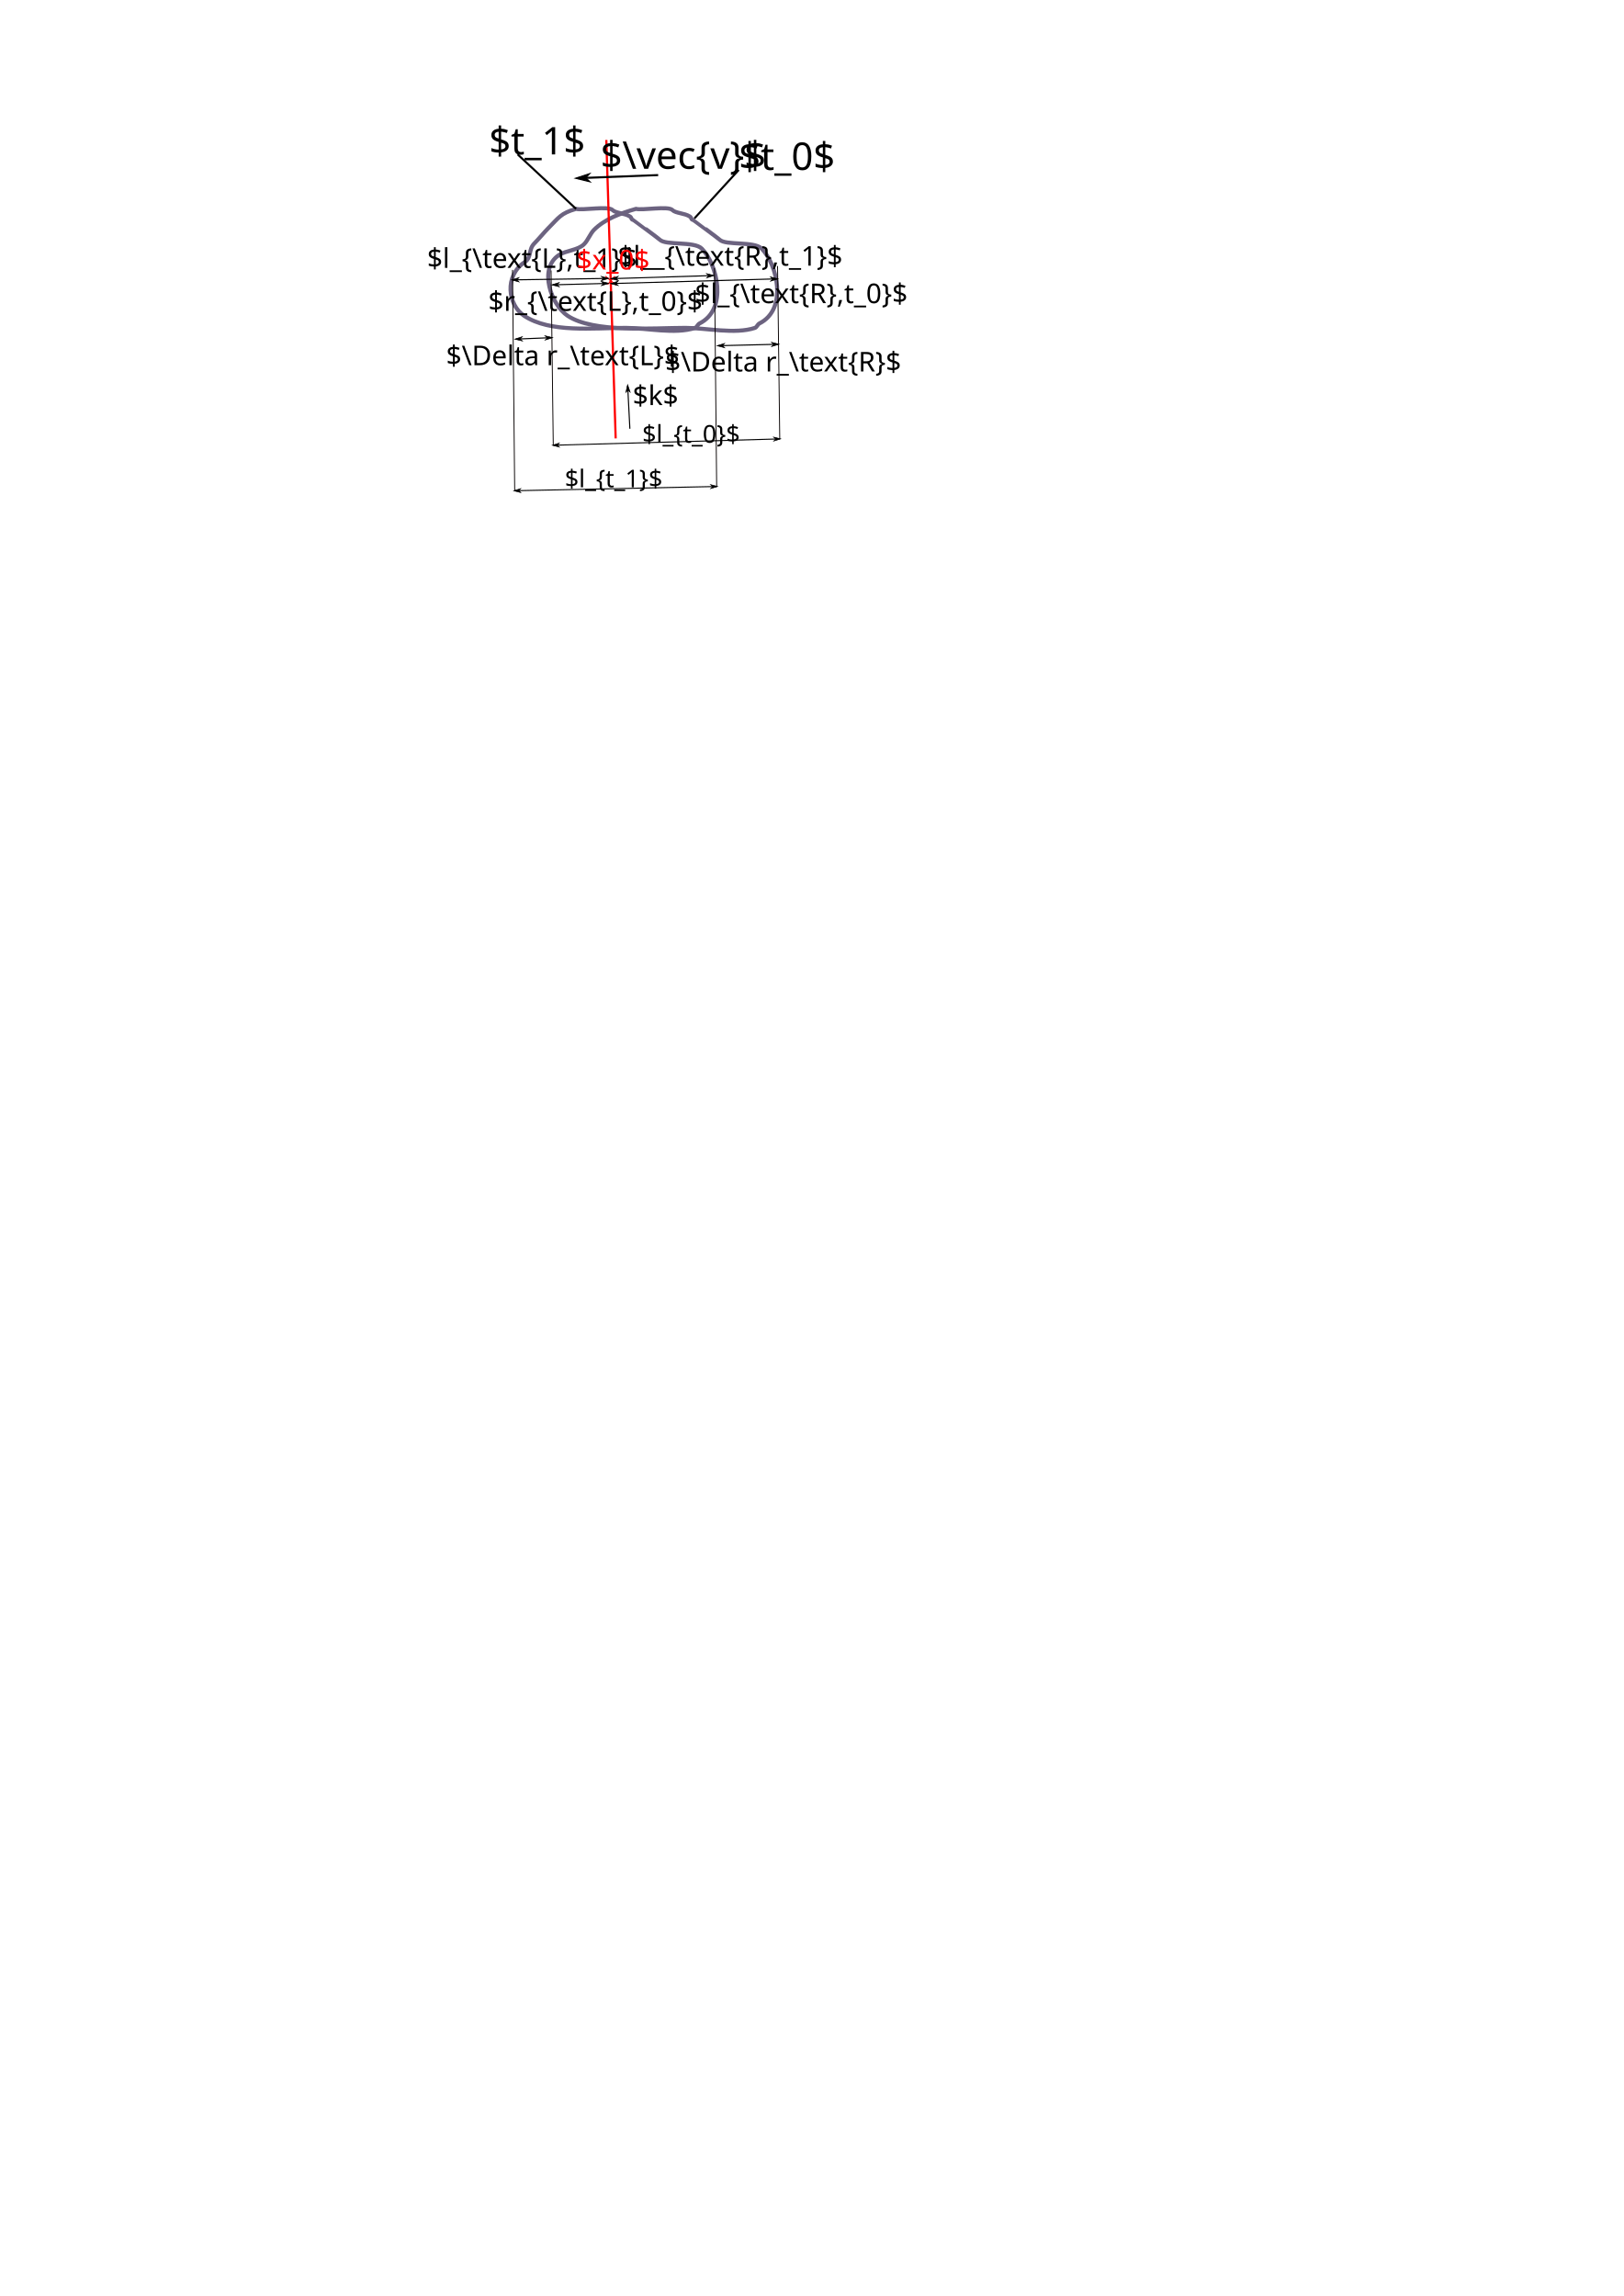
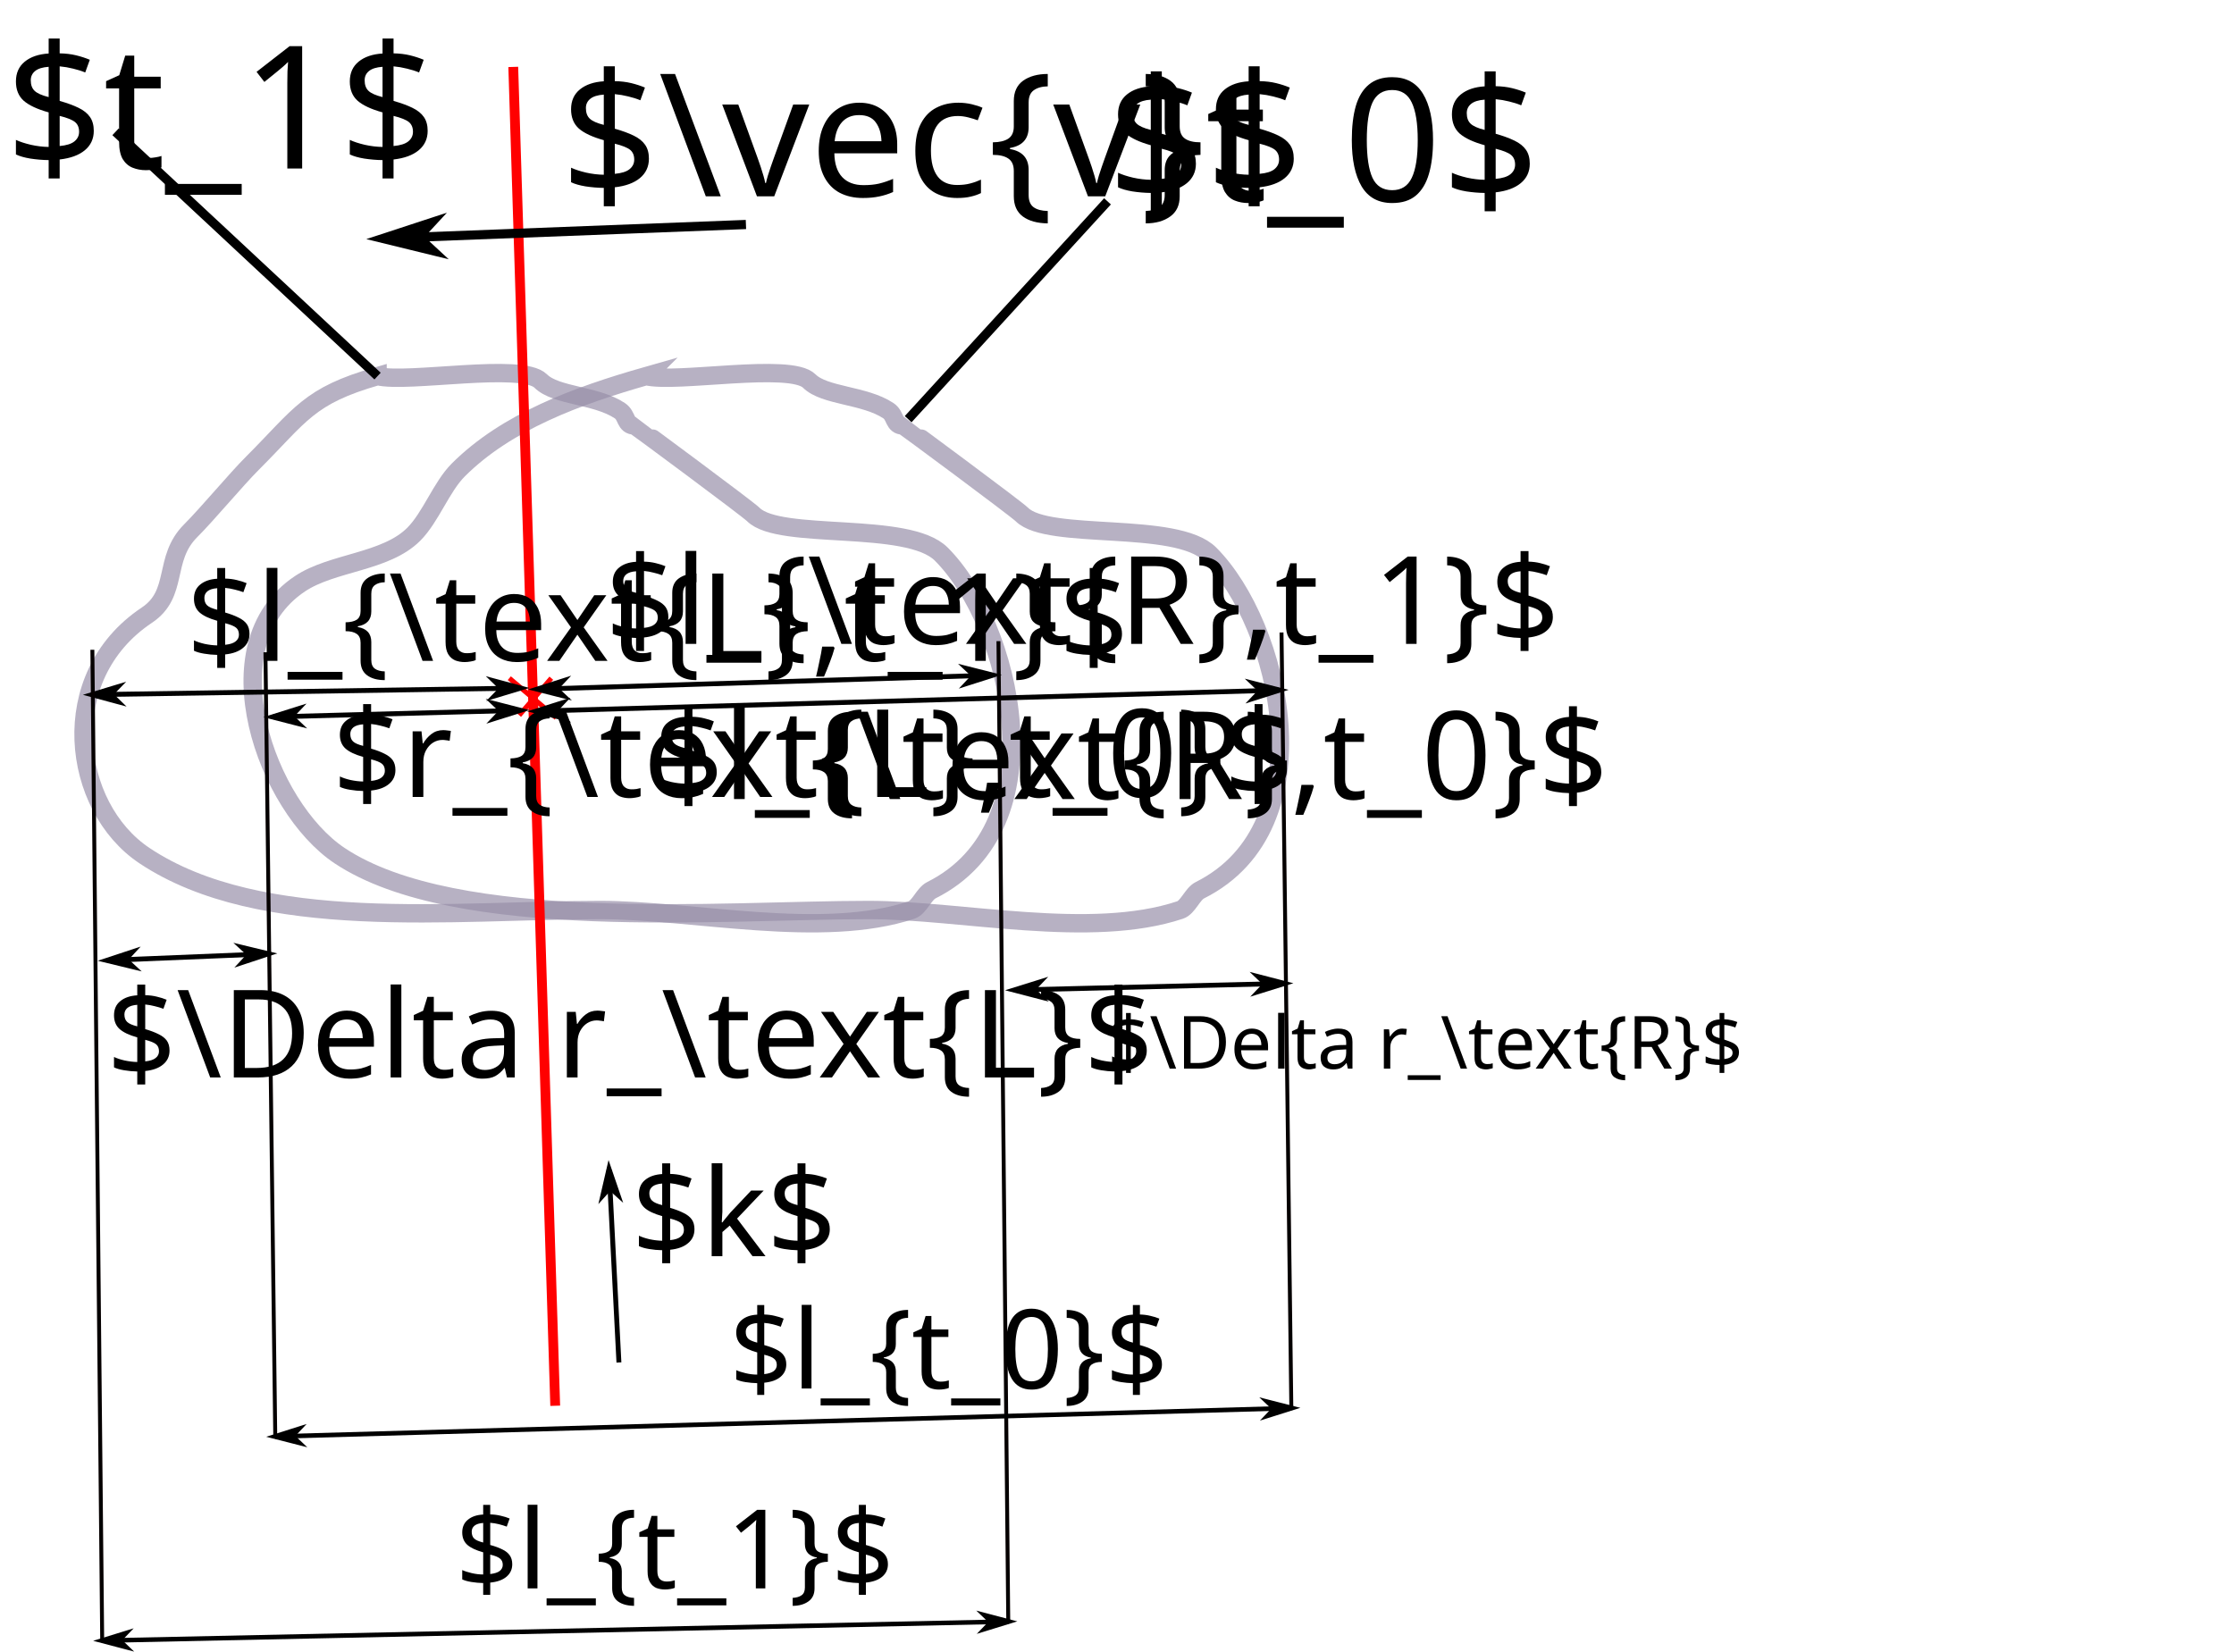
- <svg xmlns="http://www.w3.org/2000/svg" width="210mm" height="297mm" id="svg2" version="1.1" viewBox="0 0 744.094 1052.362">
+ <svg xmlns="http://www.w3.org/2000/svg" width="64.404mm" height="47.622mm" id="svg2" version="1.1" viewBox="0 0 228.204 168.74">
  <defs id="defs4">
    <marker style="overflow:visible" id="marker5387" refX="0" refY="0" orient="auto">
-       <path transform="matrix(-0.4,0,0,-0.4,-4,0)" style="fill:#000000;fill-opacity:1;fill-rule:evenodd;stroke:#000000;stroke-width:1pt;stroke-opacity:1" d="M 0,0 5,-5 -12.5,0 5,5 0,0 Z" id="path5385" />
+       <path transform="matrix(-0.4,0,0,-0.4,-4,0)" style="fill:#000000;fill-opacity:1;fill-rule:evenodd;stroke:#000000;stroke-width:1pt;stroke-opacity:1" d="M 0,0 5,-5 -12.5,0 5,5 Z" id="path5385" />
    </marker>
    <marker style="overflow:visible" id="marker5257" refX="0" refY="0" orient="auto">
-       <path transform="matrix(0.4,0,0,0.4,4,0)" style="fill:#000000;fill-opacity:1;fill-rule:evenodd;stroke:#000000;stroke-width:1pt;stroke-opacity:1" d="M 0,0 5,-5 -12.5,0 5,5 0,0 Z" id="path5255" />
+       <path transform="matrix(0.4,0,0,0.4,4,0)" style="fill:#000000;fill-opacity:1;fill-rule:evenodd;stroke:#000000;stroke-width:1pt;stroke-opacity:1" d="M 0,0 5,-5 -12.5,0 5,5 Z" id="path5255" />
    </marker>
    <marker style="overflow:visible" id="marker5131" refX="0" refY="0" orient="auto">
-       <path transform="matrix(-0.4,0,0,-0.4,-4,0)" style="fill:#000000;fill-opacity:1;fill-rule:evenodd;stroke:#000000;stroke-width:1pt;stroke-opacity:1" d="M 0,0 5,-5 -12.5,0 5,5 0,0 Z" id="path5129" />
+       <path transform="matrix(-0.4,0,0,-0.4,-4,0)" style="fill:#000000;fill-opacity:1;fill-rule:evenodd;stroke:#000000;stroke-width:1pt;stroke-opacity:1" d="M 0,0 5,-5 -12.5,0 5,5 Z" id="path5129" />
    </marker>
-     <marker orient="auto" refY="0.0" refX="0.0" id="marker5013" style="overflow:visible">
-       <path id="path4651" d="M 0.0,0.0 L 5.0,-5.0 L -12.5,0.0 L 5.0,5.0 L 0.0,0.0 z " style="fill-rule:evenodd;stroke:#000000;stroke-width:1pt;stroke-opacity:1;fill:#000000;fill-opacity:1" transform="scale(0.4) translate(10,0)" />
+     <marker orient="auto" refY="0" refX="0" id="marker5013" style="overflow:visible">
+       <path id="path4651" d="M 0,0 5,-5 -12.5,0 5,5 Z" style="fill:#000000;fill-opacity:1;fill-rule:evenodd;stroke:#000000;stroke-width:1pt;stroke-opacity:1" transform="matrix(0.4,0,0,0.4,4,0)" />
    </marker>
-     <marker orient="auto" refY="0.0" refX="0.0" id="marker4908" style="overflow:visible;">
-       <path id="path4654" d="M 0.0,0.0 L 5.0,-5.0 L -12.5,0.0 L 5.0,5.0 L 0.0,0.0 z " style="fill-rule:evenodd;stroke:#000000;stroke-width:1pt;stroke-opacity:1;fill:#000000;fill-opacity:1" transform="scale(0.4) rotate(180) translate(10,0)" />
+     <marker orient="auto" refY="0" refX="0" id="marker4908" style="overflow:visible">
+       <path id="path4654" d="M 0,0 5,-5 -12.5,0 5,5 Z" style="fill:#000000;fill-opacity:1;fill-rule:evenodd;stroke:#000000;stroke-width:1pt;stroke-opacity:1" transform="matrix(-0.4,0,0,-0.4,-4,0)" />
    </marker>
    <marker style="overflow:visible" id="marker8271" refX="0" refY="0" orient="auto">
-       <path transform="matrix(-0.4,0,0,-0.4,-4,0)" style="fill:#000000;fill-opacity:1;fill-rule:evenodd;stroke:#000000;stroke-width:1pt;stroke-opacity:1" d="M 0,0 5,-5 -12.5,0 5,5 0,0 Z" id="path8273" />
+       <path transform="matrix(-0.4,0,0,-0.4,-4,0)" style="fill:#000000;fill-opacity:1;fill-rule:evenodd;stroke:#000000;stroke-width:1pt;stroke-opacity:1" d="M 0,0 5,-5 -12.5,0 5,5 Z" id="path8273" />
    </marker>
-     <marker orient="auto" refY="0.0" refX="0.0" id="Arrow1Mend" style="overflow:visible;">
-       <path id="path4198" d="M 0.0,0.0 L 5.0,-5.0 L -12.5,0.0 L 5.0,5.0 L 0.0,0.0 z " style="fill-rule:evenodd;stroke:#000000;stroke-width:1pt;stroke-opacity:1;fill:#000000;fill-opacity:1" transform="scale(0.4) rotate(180) translate(10,0)" />
+     <marker orient="auto" refY="0" refX="0" id="Arrow1Mend" style="overflow:visible">
+       <path id="path4198" d="M 0,0 5,-5 -12.5,0 5,5 Z" style="fill:#000000;fill-opacity:1;fill-rule:evenodd;stroke:#000000;stroke-width:1pt;stroke-opacity:1" transform="matrix(-0.4,0,0,-0.4,-4,0)" />
    </marker>
-     <marker orient="auto" refY="0.0" refX="0.0" id="Arrow1Mstart" style="overflow:visible">
-       <path id="path4195" d="M 0.0,0.0 L 5.0,-5.0 L -12.5,0.0 L 5.0,5.0 L 0.0,0.0 z " style="fill-rule:evenodd;stroke:#000000;stroke-width:1pt;stroke-opacity:1;fill:#000000;fill-opacity:1" transform="scale(0.4) translate(10,0)" />
+     <marker orient="auto" refY="0" refX="0" id="Arrow1Mstart" style="overflow:visible">
+       <path id="path4195" d="M 0,0 5,-5 -12.5,0 5,5 Z" style="fill:#000000;fill-opacity:1;fill-rule:evenodd;stroke:#000000;stroke-width:1pt;stroke-opacity:1" transform="matrix(0.4,0,0,0.4,4,0)" />
    </marker>
    <marker orient="auto" refY="0" refX="0" id="Arrow1Mstart-1" style="overflow:visible">
-       <path id="path4195-3" d="M 0,0 5,-5 -12.5,0 5,5 0,0 Z" style="fill:#000000;fill-opacity:1;fill-rule:evenodd;stroke:#000000;stroke-width:1pt;stroke-opacity:1" transform="matrix(0.4,0,0,0.4,4,0)" />
+       <path id="path4195-3" d="M 0,0 5,-5 -12.5,0 5,5 Z" style="fill:#000000;fill-opacity:1;fill-rule:evenodd;stroke:#000000;stroke-width:1pt;stroke-opacity:1" transform="matrix(0.4,0,0,0.4,4,0)" />
    </marker>
    <marker orient="auto" refY="0" refX="0" id="Arrow1Mend-7" style="overflow:visible">
-       <path id="path4198-7" d="M 0,0 5,-5 -12.5,0 5,5 0,0 Z" style="fill:#000000;fill-opacity:1;fill-rule:evenodd;stroke:#000000;stroke-width:1pt;stroke-opacity:1" transform="matrix(-0.4,0,0,-0.4,-4,0)" />
+       <path id="path4198-7" d="M 0,0 5,-5 -12.5,0 5,5 Z" style="fill:#000000;fill-opacity:1;fill-rule:evenodd;stroke:#000000;stroke-width:1pt;stroke-opacity:1" transform="matrix(-0.4,0,0,-0.4,-4,0)" />
    </marker>
    <marker orient="auto" refY="0" refX="0" id="Arrow1Mstart-7" style="overflow:visible">
-       <path id="path4195-1" d="M 0,0 5,-5 -12.5,0 5,5 0,0 Z" style="fill:#000000;fill-opacity:1;fill-rule:evenodd;stroke:#000000;stroke-width:1pt;stroke-opacity:1" transform="matrix(0.4,0,0,0.4,4,0)" />
+       <path id="path4195-1" d="M 0,0 5,-5 -12.5,0 5,5 Z" style="fill:#000000;fill-opacity:1;fill-rule:evenodd;stroke:#000000;stroke-width:1pt;stroke-opacity:1" transform="matrix(0.4,0,0,0.4,4,0)" />
    </marker>
    <marker orient="auto" refY="0" refX="0" id="Arrow1Mend-0" style="overflow:visible">
-       <path id="path4198-3" d="M 0,0 5,-5 -12.5,0 5,5 0,0 Z" style="fill:#000000;fill-opacity:1;fill-rule:evenodd;stroke:#000000;stroke-width:1pt;stroke-opacity:1" transform="matrix(-0.4,0,0,-0.4,-4,0)" />
+       <path id="path4198-3" d="M 0,0 5,-5 -12.5,0 5,5 Z" style="fill:#000000;fill-opacity:1;fill-rule:evenodd;stroke:#000000;stroke-width:1pt;stroke-opacity:1" transform="matrix(-0.4,0,0,-0.4,-4,0)" />
    </marker>
    <marker orient="auto" refY="0" refX="0" id="Arrow1Mstart-6" style="overflow:visible">
-       <path id="path4195-7" d="M 0,0 5,-5 -12.5,0 5,5 0,0 Z" style="fill:#000000;fill-opacity:1;fill-rule:evenodd;stroke:#000000;stroke-width:1pt;stroke-opacity:1" transform="matrix(0.4,0,0,0.4,4,0)" />
+       <path id="path4195-7" d="M 0,0 5,-5 -12.5,0 5,5 Z" style="fill:#000000;fill-opacity:1;fill-rule:evenodd;stroke:#000000;stroke-width:1pt;stroke-opacity:1" transform="matrix(0.4,0,0,0.4,4,0)" />
    </marker>
    <marker orient="auto" refY="0" refX="0" id="Arrow1Mend-1" style="overflow:visible">
-       <path id="path4198-5" d="M 0,0 5,-5 -12.5,0 5,5 0,0 Z" style="fill:#000000;fill-opacity:1;fill-rule:evenodd;stroke:#000000;stroke-width:1pt;stroke-opacity:1" transform="matrix(-0.4,0,0,-0.4,-4,0)" />
+       <path id="path4198-5" d="M 0,0 5,-5 -12.5,0 5,5 Z" style="fill:#000000;fill-opacity:1;fill-rule:evenodd;stroke:#000000;stroke-width:1pt;stroke-opacity:1" transform="matrix(-0.4,0,0,-0.4,-4,0)" />
    </marker>
    <marker orient="auto" refY="0" refX="0" id="Arrow1Mstart-6-8" style="overflow:visible">
-       <path id="path4195-7-1" d="M 0,0 5,-5 -12.5,0 5,5 0,0 Z" style="fill:#000000;fill-opacity:1;fill-rule:evenodd;stroke:#000000;stroke-width:1pt;stroke-opacity:1" transform="matrix(0.4,0,0,0.4,4,0)" />
+       <path id="path4195-7-1" d="M 0,0 5,-5 -12.5,0 5,5 Z" style="fill:#000000;fill-opacity:1;fill-rule:evenodd;stroke:#000000;stroke-width:1pt;stroke-opacity:1" transform="matrix(0.4,0,0,0.4,4,0)" />
    </marker>
    <marker orient="auto" refY="0" refX="0" id="Arrow1Mend-1-2" style="overflow:visible">
-       <path id="path4198-5-7" d="M 0,0 5,-5 -12.5,0 5,5 0,0 Z" style="fill:#000000;fill-opacity:1;fill-rule:evenodd;stroke:#000000;stroke-width:1pt;stroke-opacity:1" transform="matrix(-0.4,0,0,-0.4,-4,0)" />
+       <path id="path4198-5-7" d="M 0,0 5,-5 -12.5,0 5,5 Z" style="fill:#000000;fill-opacity:1;fill-rule:evenodd;stroke:#000000;stroke-width:1pt;stroke-opacity:1" transform="matrix(-0.4,0,0,-0.4,-4,0)" />
    </marker>
    <marker orient="auto" refY="0" refX="0" id="Arrow1Mstart-6-6" style="overflow:visible">
-       <path id="path4195-7-8" d="M 0,0 5,-5 -12.5,0 5,5 0,0 Z" style="fill:#000000;fill-opacity:1;fill-rule:evenodd;stroke:#000000;stroke-width:1pt;stroke-opacity:1" transform="matrix(0.4,0,0,0.4,4,0)" />
+       <path id="path4195-7-8" d="M 0,0 5,-5 -12.5,0 5,5 Z" style="fill:#000000;fill-opacity:1;fill-rule:evenodd;stroke:#000000;stroke-width:1pt;stroke-opacity:1" transform="matrix(0.4,0,0,0.4,4,0)" />
    </marker>
    <marker orient="auto" refY="0" refX="0" id="Arrow1Mend-1-0" style="overflow:visible">
-       <path id="path4198-5-9" d="M 0,0 5,-5 -12.5,0 5,5 0,0 Z" style="fill:#000000;fill-opacity:1;fill-rule:evenodd;stroke:#000000;stroke-width:1pt;stroke-opacity:1" transform="matrix(-0.4,0,0,-0.4,-4,0)" />
+       <path id="path4198-5-9" d="M 0,0 5,-5 -12.5,0 5,5 Z" style="fill:#000000;fill-opacity:1;fill-rule:evenodd;stroke:#000000;stroke-width:1pt;stroke-opacity:1" transform="matrix(-0.4,0,0,-0.4,-4,0)" />
    </marker>
  </defs>
-   <g id="layer1">
-     <path style="fill:none;fill-rule:evenodd;stroke:#6c6380;stroke-width:1.875;stroke-linecap:butt;stroke-linejoin:miter;stroke-opacity:1;stroke-miterlimit:4;stroke-dasharray:none" d="m 291.429,95.735 c -7.071,2.018 -14.255,4.659 -19.193,9.596 -1.721,1.721 -2.802,4.822 -4.546,6.566 -2.878,2.878 -8.296,2.837 -11.617,5.051 -9.432,6.288 -3.415,22.809 4.041,27.779 11.943,7.962 39.115,5.556 54.043,5.556 9.502,0 22.674,3.049 31.82,0 0.803,-0.268 1.257,-1.639 2.02,-2.02 13.103,-6.551 8.187,-27.168 1.01,-34.345 -3.43,-3.43 -16.5,-1.348 -19.193,-4.041 -0.593,-0.593 -12.07,-9.091 -12.122,-9.091 -1.004,0 -0.74,-0.998 -1.515,-1.515 -2.429,-1.62 -6.531,-1.48 -8.081,-3.03 -1.916,-1.916 -13.614,0.258 -16.668,-0.505 z" id="path4164" />
-     <path style="fill:none;fill-rule:evenodd;stroke:#6c6380;stroke-width:1.875;stroke-linecap:butt;stroke-linejoin:miter;stroke-opacity:1;stroke-miterlimit:4;stroke-dasharray:none" d="m 263.996,95.735 c -7.071,2.018 -7.827,3.945 -12.764,8.882 -1.721,1.721 -4.588,5.18 -6.331,6.923 -2.878,2.878 -1.153,6.408 -4.474,8.622 -9.432,6.288 -7.701,19.595 -0.245,24.565 11.943,7.962 31.615,5.556 46.543,5.556 9.502,0 22.674,3.049 31.82,0 0.803,-0.268 1.257,-1.639 2.02,-2.02 13.103,-6.551 8.187,-27.168 1.01,-34.345 -3.43,-3.43 -16.5,-1.348 -19.193,-4.041 -0.593,-0.593 -12.07,-9.091 -12.122,-9.091 -1.004,0 -0.74,-0.998 -1.515,-1.515 -2.429,-1.62 -6.531,-1.48 -8.081,-3.03 -1.916,-1.916 -13.614,0.258 -16.668,-0.505 z" id="path4164-3" />
+   <g id="layer1" transform="translate(-225.4275,-57.31125)">
+     <path style="fill:none;fill-rule:evenodd;stroke:#978fa8;stroke-width:1.875;stroke-linecap:butt;stroke-linejoin:miter;stroke-miterlimit:4;stroke-dasharray:none;stroke-opacity:0.688" d="m 291.429,95.735 c -7.071,2.018 -14.255,4.659 -19.193,9.596 -1.721,1.721 -2.802,4.822 -4.546,6.566 -2.878,2.878 -8.296,2.837 -11.617,5.051 -9.432,6.288 -3.415,22.809 4.041,27.779 11.943,7.962 39.115,5.556 54.043,5.556 9.502,0 22.674,3.049 31.82,0 0.803,-0.268 1.257,-1.639 2.02,-2.02 13.103,-6.551 8.187,-27.168 1.01,-34.345 -3.43,-3.43 -16.5,-1.348 -19.193,-4.041 -0.593,-0.593 -12.07,-9.091 -12.122,-9.091 -1.004,0 -0.74,-0.998 -1.515,-1.515 -2.429,-1.62 -6.531,-1.48 -8.081,-3.03 -1.916,-1.916 -13.614,0.258 -16.668,-0.505 z" id="path4164" />
+     <path style="fill:none;fill-rule:evenodd;stroke:#978fa8;stroke-width:1.875;stroke-linecap:butt;stroke-linejoin:miter;stroke-miterlimit:4;stroke-dasharray:none;stroke-opacity:0.688" d="m 263.996,95.735 c -7.071,2.018 -7.827,3.945 -12.764,8.882 -1.721,1.721 -4.588,5.18 -6.331,6.923 -2.878,2.878 -1.153,6.408 -4.474,8.622 -9.432,6.288 -7.701,19.595 -0.245,24.565 11.943,7.962 31.615,5.556 46.543,5.556 9.502,0 22.674,3.049 31.82,0 0.803,-0.268 1.257,-1.639 2.02,-2.02 13.103,-6.551 8.187,-27.168 1.01,-34.345 -3.43,-3.43 -16.5,-1.348 -19.193,-4.041 -0.593,-0.593 -12.07,-9.091 -12.122,-9.091 -1.004,0 -0.74,-0.998 -1.515,-1.515 -2.429,-1.62 -6.531,-1.48 -8.081,-3.03 -1.916,-1.916 -13.614,0.258 -16.668,-0.505 z" id="path4164-3" />
    <path style="fill:none;fill-rule:evenodd;stroke:#ff0000;stroke-width:1px;stroke-linecap:butt;stroke-linejoin:miter;stroke-opacity:1" d="m 277.857,64.148 4.286,136.786" id="path4181" />
    <g id="g8449" transform="translate(-7.410714,15.44643)">
      <path id="path8445" d="m 289.156,111.153 -3.283,3.788" style="fill:none;fill-rule:evenodd;stroke:#ff0000;stroke-width:0.5;stroke-linecap:butt;stroke-linejoin:miter;stroke-miterlimit:4;stroke-dasharray:none;stroke-opacity:1" />
      <path id="path8447" d="m 284.863,111.153 4.798,4.041" style="fill:none;fill-rule:evenodd;stroke:#ff0000;stroke-width:0.5;stroke-linecap:butt;stroke-linejoin:miter;stroke-miterlimit:4;stroke-dasharray:none;stroke-opacity:1" />
    </g>
-     <path style="fill:none;fill-rule:evenodd;stroke:#000000;stroke-width:0.5;stroke-linecap:butt;stroke-linejoin:miter;stroke-opacity:1;stroke-miterlimit:4;stroke-dasharray:none;marker-start:url(#Arrow1Mstart);marker-end:url(#Arrow1Mend)" d="m 280.357,127.719 46.429,-1.429" id="path4183" />
+     <path style="fill:none;fill-rule:evenodd;stroke:#000000;stroke-width:0.5;stroke-linecap:butt;stroke-linejoin:miter;stroke-miterlimit:4;stroke-dasharray:none;stroke-opacity:1;marker-start:url(#Arrow1Mstart);marker-end:url(#Arrow1Mend)" d="m 280.357,127.719 46.429,-1.429" id="path4183" />
    <path style="fill:none;fill-rule:evenodd;stroke:#000000;stroke-width:0.5;stroke-linecap:butt;stroke-linejoin:miter;stroke-miterlimit:4;stroke-dasharray:none;stroke-opacity:1;marker-start:url(#Arrow1Mstart-1);marker-end:url(#Arrow1Mend-7)" d="m 280.27,129.962 75.801,-2.143" id="path4183-8" />
    <path style="fill:none;fill-rule:evenodd;stroke:#000000;stroke-width:0.5;stroke-linecap:butt;stroke-linejoin:miter;stroke-miterlimit:4;stroke-dasharray:none;stroke-opacity:1;marker-start:url(#Arrow1Mstart-7);marker-end:url(#Arrow1Mend-0)" d="m 234.88,128.282 43.651,-0.671" id="path4183-5" />
    <path style="fill:none;fill-rule:evenodd;stroke:#000000;stroke-width:0.5;stroke-linecap:butt;stroke-linejoin:miter;stroke-miterlimit:4;stroke-dasharray:none;stroke-opacity:1;marker-start:url(#Arrow1Mstart-6);marker-end:url(#Arrow1Mend-1)" d="m 253.315,130.555 25.215,-0.671" id="path4183-2" />
    <path style="fill:none;fill-rule:evenodd;stroke:#050000;stroke-width:0.4;stroke-linecap:butt;stroke-linejoin:miter;stroke-miterlimit:4;stroke-dasharray:none;stroke-opacity:1" d="m 327.419,122.814 1.003,100.167" id="path4181-1" />
    <path style="fill:none;fill-rule:evenodd;stroke:#050000;stroke-width:0.4;stroke-linecap:butt;stroke-linejoin:miter;stroke-miterlimit:4;stroke-dasharray:none;stroke-opacity:1" d="m 356.335,121.93 1.003,79.241" id="path4181-1-5" />
    <path style="fill:none;fill-rule:evenodd;stroke:#050000;stroke-width:0.4;stroke-linecap:butt;stroke-linejoin:miter;stroke-miterlimit:4;stroke-dasharray:none;stroke-opacity:1" d="m 234.864,123.698 1.003,101.231" id="path4181-1-4" />
    <path style="fill:none;fill-rule:evenodd;stroke:#050000;stroke-width:0.4;stroke-linecap:butt;stroke-linejoin:miter;stroke-miterlimit:4;stroke-dasharray:none;stroke-opacity:1" d="m 252.542,123.951 1.003,80.126" id="path4181-1-5-4" />
    <path style="fill:none;fill-rule:evenodd;stroke:#000000;stroke-width:0.5;stroke-linecap:butt;stroke-linejoin:miter;stroke-miterlimit:4;stroke-dasharray:none;stroke-opacity:1;marker-start:url(#Arrow1Mstart-6-8);marker-end:url(#Arrow1Mend-1-2)" d="m 236.395,155.43 16.377,-0.671" id="path4183-2-1" />
    <path style="fill:none;fill-rule:evenodd;stroke:#000000;stroke-width:0.5;stroke-linecap:butt;stroke-linejoin:miter;stroke-miterlimit:4;stroke-dasharray:none;stroke-opacity:1;marker-start:url(#Arrow1Mstart-6-6);marker-end:url(#Arrow1Mend-1-0)" d="m 329.076,158.46 27.488,-0.671" id="path4183-2-0" />
-     <path style="fill:none;fill-rule:evenodd;stroke:#000000;stroke-width:0.5;stroke-linecap:butt;stroke-linejoin:miter;stroke-opacity:1;stroke-miterlimit:4;stroke-dasharray:none;marker-end:url(#marker8271)" d="m 288.651,196.51 -1.01,-19.698" id="path8263" />
+     <path style="fill:none;fill-rule:evenodd;stroke:#000000;stroke-width:0.5;stroke-linecap:butt;stroke-linejoin:miter;stroke-miterlimit:4;stroke-dasharray:none;stroke-opacity:1;marker-end:url(#marker8271)" d="m 288.651,196.51 -1.01,-19.698" id="path8263" />
    <text xml:space="preserve" style="font-style:normal;font-weight:normal;line-height:0%;font-family:sans-serif;letter-spacing:0px;word-spacing:0px;fill:#000000;fill-opacity:1;stroke:none;stroke-width:1px;stroke-linecap:butt;stroke-linejoin:miter;stroke-opacity:1" x="289.914" y="185.651" id="text8371">
      <tspan id="tspan8373" x="289.914" y="185.651" style="font-size:12.5px;line-height:1.25">$k$</tspan>
    </text>
-     <text xml:space="preserve" style="font-style:normal;font-weight:normal;line-height:0%;font-family:sans-serif;letter-spacing:0px;word-spacing:0px;fill:#000000;fill-opacity:1;stroke:none;stroke-width:1px;stroke-linecap:butt;stroke-linejoin:miter;stroke-opacity:1" x="283.095" y="121.759" id="text8375">
-       <tspan id="tspan8377" x="283.095" y="121.759" style="font-size:12.5px;line-height:1.25">$l__{\text{R},t_1}$</tspan>
+     <text xml:space="preserve" style="font-style:normal;font-weight:normal;line-height:0%;font-family:sans-serif;letter-spacing:0px;word-spacing:0px;fill:#000000;fill-opacity:1;stroke:none;stroke-width:1px;stroke-linecap:butt;stroke-linejoin:miter;stroke-opacity:1" x="287.247" y="123.098" id="text8375">
+       <tspan id="tspan8377" x="287.247" y="123.098" style="font-size:12.5px;line-height:1.25">$l_{\text{R},t_1}$</tspan>
    </text>
-     <text xml:space="preserve" style="font-style:normal;font-weight:normal;line-height:0%;font-family:sans-serif;letter-spacing:0px;word-spacing:0px;fill:#000000;fill-opacity:1;stroke:none;stroke-width:1px;stroke-linecap:butt;stroke-linejoin:miter;stroke-opacity:1" x="318.443" y="138.948" id="text8375-9">
-       <tspan id="tspan8377-6" x="318.443" y="138.948" style="font-size:12.5px;line-height:1.25">$l_{\text{R},t_0}$</tspan>
+     <text xml:space="preserve" style="font-style:normal;font-weight:normal;line-height:0%;font-family:sans-serif;letter-spacing:0px;word-spacing:0px;fill:#000000;fill-opacity:1;stroke:none;stroke-width:1px;stroke-linecap:butt;stroke-linejoin:miter;stroke-opacity:1" x="292.193" y="138.948" id="text8375-9">
+       <tspan id="tspan8377-6" x="292.193" y="138.948" style="font-size:12.5px;line-height:1.25">$l_{\text{R},t_0}$</tspan>
    </text>
-     <text xml:space="preserve" style="font-style:normal;font-weight:normal;line-height:0%;font-family:sans-serif;letter-spacing:0px;word-spacing:0px;fill:#000000;fill-opacity:1;stroke:none;stroke-width:1px;stroke-linecap:butt;stroke-linejoin:miter;stroke-opacity:1" x="195.71" y="122.786" id="text8375-3">
-       <tspan id="tspan8377-4" x="195.71" y="122.786" style="font-size:12.5px;line-height:1.25">$l_{\text{L},t_1}$</tspan>
+     <text xml:space="preserve" style="font-style:normal;font-weight:normal;line-height:0%;font-family:sans-serif;letter-spacing:0px;word-spacing:0px;fill:#000000;fill-opacity:1;stroke:none;stroke-width:1px;stroke-linecap:butt;stroke-linejoin:miter;stroke-opacity:1" x="244.46" y="124.828" id="text8375-3">
+       <tspan id="tspan8377-4" x="244.46" y="124.828" style="font-size:12.5px;line-height:1.25">$l_{\text{L},t_1}$</tspan>
    </text>
-     <text xml:space="preserve" style="font-style:normal;font-weight:normal;line-height:0%;font-family:sans-serif;letter-spacing:0px;word-spacing:0px;fill:#000000;fill-opacity:1;stroke:none;stroke-width:1px;stroke-linecap:butt;stroke-linejoin:miter;stroke-opacity:1" x="223.741" y="142.484" id="text8375-3-5">
-       <tspan id="tspan8377-4-2" x="223.741" y="142.484" style="font-size:12.5px;line-height:1.25">$r_{\text{L},t_0}$</tspan>
+     <text xml:space="preserve" style="font-style:normal;font-weight:normal;line-height:0%;font-family:sans-serif;letter-spacing:0px;word-spacing:0px;fill:#000000;fill-opacity:1;stroke:none;stroke-width:1px;stroke-linecap:butt;stroke-linejoin:miter;stroke-opacity:1" x="259.366" y="138.734" id="text8375-3-5">
+       <tspan id="tspan8377-4-2" x="259.366" y="138.734" style="font-size:12.5px;line-height:1.25">$r_{\text{L},t_0}$</tspan>
    </text>
-     <text xml:space="preserve" style="font-style:normal;font-weight:normal;line-height:0%;font-family:sans-serif;letter-spacing:0px;word-spacing:0px;fill:#000000;fill-opacity:1;stroke:none;stroke-width:1px;stroke-linecap:butt;stroke-linejoin:miter;stroke-opacity:1" x="304.814" y="170.246" id="text8423">
-       <tspan id="tspan8425" x="304.814" y="170.246" style="font-size:12.5px;line-height:1.25">$\Delta r_\text{R}$</tspan>
+     <text xml:space="preserve" style="font-style:normal;font-weight:normal;line-height:0%;font-family:sans-serif;letter-spacing:0px;word-spacing:0px;fill:#000000;fill-opacity:1;stroke:none;stroke-width:1px;stroke-linecap:butt;stroke-linejoin:miter;stroke-opacity:1" x="338.564" y="166.496" id="text8423">
+       <tspan id="tspan8425" x="338.564" y="166.496" style="font-size:7.5px;line-height:1.25">$\Delta r_\text{R}$</tspan>
    </text>
-     <text xml:space="preserve" style="font-style:normal;font-weight:normal;line-height:0%;font-family:sans-serif;letter-spacing:0px;word-spacing:0px;fill:#000000;fill-opacity:1;stroke:none;stroke-width:1px;stroke-linecap:butt;stroke-linejoin:miter;stroke-opacity:1" x="204.419" y="167.388" id="text8423-3">
-       <tspan id="tspan8425-3" x="204.419" y="167.388" style="font-size:12.5px;line-height:1.25">$\Delta r_\text{L}$</tspan>
-     </text>
-     <text xml:space="preserve" style="font-style:normal;font-weight:normal;line-height:0%;font-family:sans-serif;letter-spacing:0px;word-spacing:0px;fill:#000000;fill-opacity:1;stroke:none;stroke-width:1px;stroke-linecap:butt;stroke-linejoin:miter;stroke-opacity:1" x="264.155" y="123.527" id="text8453">
-       <tspan id="tspan8455" x="264.155" y="123.527" style="font-size:12.5px;line-height:1.25;fill:#ff0000;fill-opacity:1">$x_0$</tspan>
+     <text xml:space="preserve" style="font-style:normal;font-weight:normal;line-height:0%;font-family:sans-serif;letter-spacing:0px;word-spacing:0px;fill:#000000;fill-opacity:1;stroke:none;stroke-width:1px;stroke-linecap:butt;stroke-linejoin:miter;stroke-opacity:1" x="236.294" y="167.388" id="text8423-3">
+       <tspan id="tspan8425-3" x="236.294" y="167.388" style="font-size:12.5px;line-height:1.25">$\Delta r_\text{L}$</tspan>
    </text>
    <path style="fill:none;stroke:#000000;stroke-width:0.938px;stroke-linecap:butt;stroke-linejoin:miter;stroke-opacity:1" d="m 237.228,70.778 c 26.768,24.957 26.768,24.957 26.768,24.957" id="path4631" />
    <path style="fill:none;stroke:#000000;stroke-width:0.938px;stroke-linecap:butt;stroke-linejoin:miter;stroke-opacity:1" d="M 338.559,77.881 318.198,100.136" id="path4633" />
-     <text xml:space="preserve" style="font-style:normal;font-weight:normal;font-size:17.5px;line-height:1.25;font-family:sans-serif;letter-spacing:0px;word-spacing:0px;fill:#000000;fill-opacity:1;stroke:none;stroke-width:0.938" x="224.103" y="70.778" id="text4637">
-       <tspan id="tspan4635" x="224.103" y="70.778" style="stroke-width:0.938">$t_1$</tspan>
+     <text xml:space="preserve" style="font-style:normal;font-weight:normal;font-size:17.5px;line-height:1.25;font-family:sans-serif;letter-spacing:0px;word-spacing:0px;fill:#000000;fill-opacity:1;stroke:none;stroke-width:0.938" x="225.978" y="74.528" id="text4637">
+       <tspan id="tspan4635" x="225.978" y="74.528" style="stroke-width:0.938">$t_1$</tspan>
    </text>
    <text xml:space="preserve" style="font-style:normal;font-weight:normal;font-size:17.5px;line-height:1.25;font-family:sans-serif;letter-spacing:0px;word-spacing:0px;fill:#000000;fill-opacity:1;stroke:none;stroke-width:0.938" x="338.559" y="77.881" id="text4641">
      <tspan id="tspan4639" x="338.559" y="77.881" style="stroke-width:0.938">$t_0$</tspan>
    </text>
    <path style="fill:none;stroke:#000000;stroke-width:0.938px;stroke-linecap:butt;stroke-linejoin:miter;stroke-opacity:1;marker-end:url(#marker4908)" d="m 301.625,80.248 -36.934,1.421" id="path4643" />
-     <text xml:space="preserve" style="font-style:normal;font-weight:normal;font-size:17.5px;line-height:1.25;font-family:sans-serif;letter-spacing:0px;word-spacing:0px;fill:#000000;fill-opacity:1;stroke:none;stroke-width:0.938" x="275.185" y="77.369" id="text5008">
-       <tspan id="tspan5006" x="275.185" y="77.369" style="stroke-width:0.938">$\vec{v}$</tspan>
+     <text xml:space="preserve" style="font-style:normal;font-weight:normal;font-size:17.5px;line-height:1.25;font-family:sans-serif;letter-spacing:0px;word-spacing:0px;fill:#000000;fill-opacity:1;stroke:none;stroke-width:0.938" x="282.685" y="77.369" id="text5008">
+       <tspan id="tspan5006" x="282.685" y="77.369" style="stroke-width:0.938">$\vec{v}$</tspan>
    </text>
-     <path style="fill:none;stroke:#000000;stroke-width:0.469;stroke-linecap:butt;stroke-linejoin:miter;stroke-opacity:1;stroke-miterlimit:4;stroke-dasharray:none;marker-start:url(#marker5013);marker-end:url(#marker5131)" d="m 235.867,224.929 92.555,-1.948" id="path5010" />
-     <path style="fill:none;stroke:#000000;stroke-width:0.469;stroke-linecap:butt;stroke-linejoin:miter;stroke-opacity:1;stroke-miterlimit:4;stroke-dasharray:none;marker-start:url(#marker5257);marker-end:url(#marker5387)" d="m 253.545,204.076 103.793,-2.906" id="path5247" />
-     <text xml:space="preserve" style="font-style:normal;font-weight:normal;font-size:17.5px;line-height:1.25;font-family:sans-serif;letter-spacing:0px;word-spacing:0px;fill:#000000;fill-opacity:1;stroke:none;stroke-width:0.938" x="258.817" y="223.344" id="text5517">
-       <tspan id="tspan5515" x="258.817" y="223.344" style="stroke-width:0.938;font-size:11.25px">$l_{t_1}$</tspan>
+     <path style="fill:none;stroke:#000000;stroke-width:0.469;stroke-linecap:butt;stroke-linejoin:miter;stroke-miterlimit:4;stroke-dasharray:none;stroke-opacity:1;marker-start:url(#marker5013);marker-end:url(#marker5131)" d="m 235.867,224.929 92.555,-1.948" id="path5010" />
+     <path style="fill:none;stroke:#000000;stroke-width:0.469;stroke-linecap:butt;stroke-linejoin:miter;stroke-miterlimit:4;stroke-dasharray:none;stroke-opacity:1;marker-start:url(#marker5257);marker-end:url(#marker5387)" d="m 253.545,204.076 103.793,-2.906" id="path5247" />
+     <text xml:space="preserve" style="font-style:normal;font-weight:normal;font-size:17.5px;line-height:1.25;font-family:sans-serif;letter-spacing:0px;word-spacing:0px;fill:#000000;fill-opacity:1;stroke:none;stroke-width:0.938" x="271.942" y="219.594" id="text5517">
+       <tspan id="tspan5515" x="271.942" y="219.594" style="font-size:11.25px;stroke-width:0.938">$l_{t_1}$</tspan>
    </text>
-     <text xml:space="preserve" style="font-style:normal;font-weight:normal;font-size:17.5px;line-height:1.25;font-family:sans-serif;letter-spacing:0px;word-spacing:0px;fill:#000000;fill-opacity:1;stroke:none;stroke-width:0.938" x="294.308" y="202.92" id="text5521">
-       <tspan id="tspan5519" x="294.308" y="202.92" style="stroke-width:0.938;font-size:11.25px">$l_{t_0}$</tspan>
+     <text xml:space="preserve" style="font-style:normal;font-weight:normal;font-size:17.5px;line-height:1.25;font-family:sans-serif;letter-spacing:0px;word-spacing:0px;fill:#000000;fill-opacity:1;stroke:none;stroke-width:0.938" x="299.933" y="199.17" id="text5521">
+       <tspan id="tspan5519" x="299.933" y="199.17" style="font-size:11.25px;stroke-width:0.938">$l_{t_0}$</tspan>
    </text>
  </g>
</svg>
